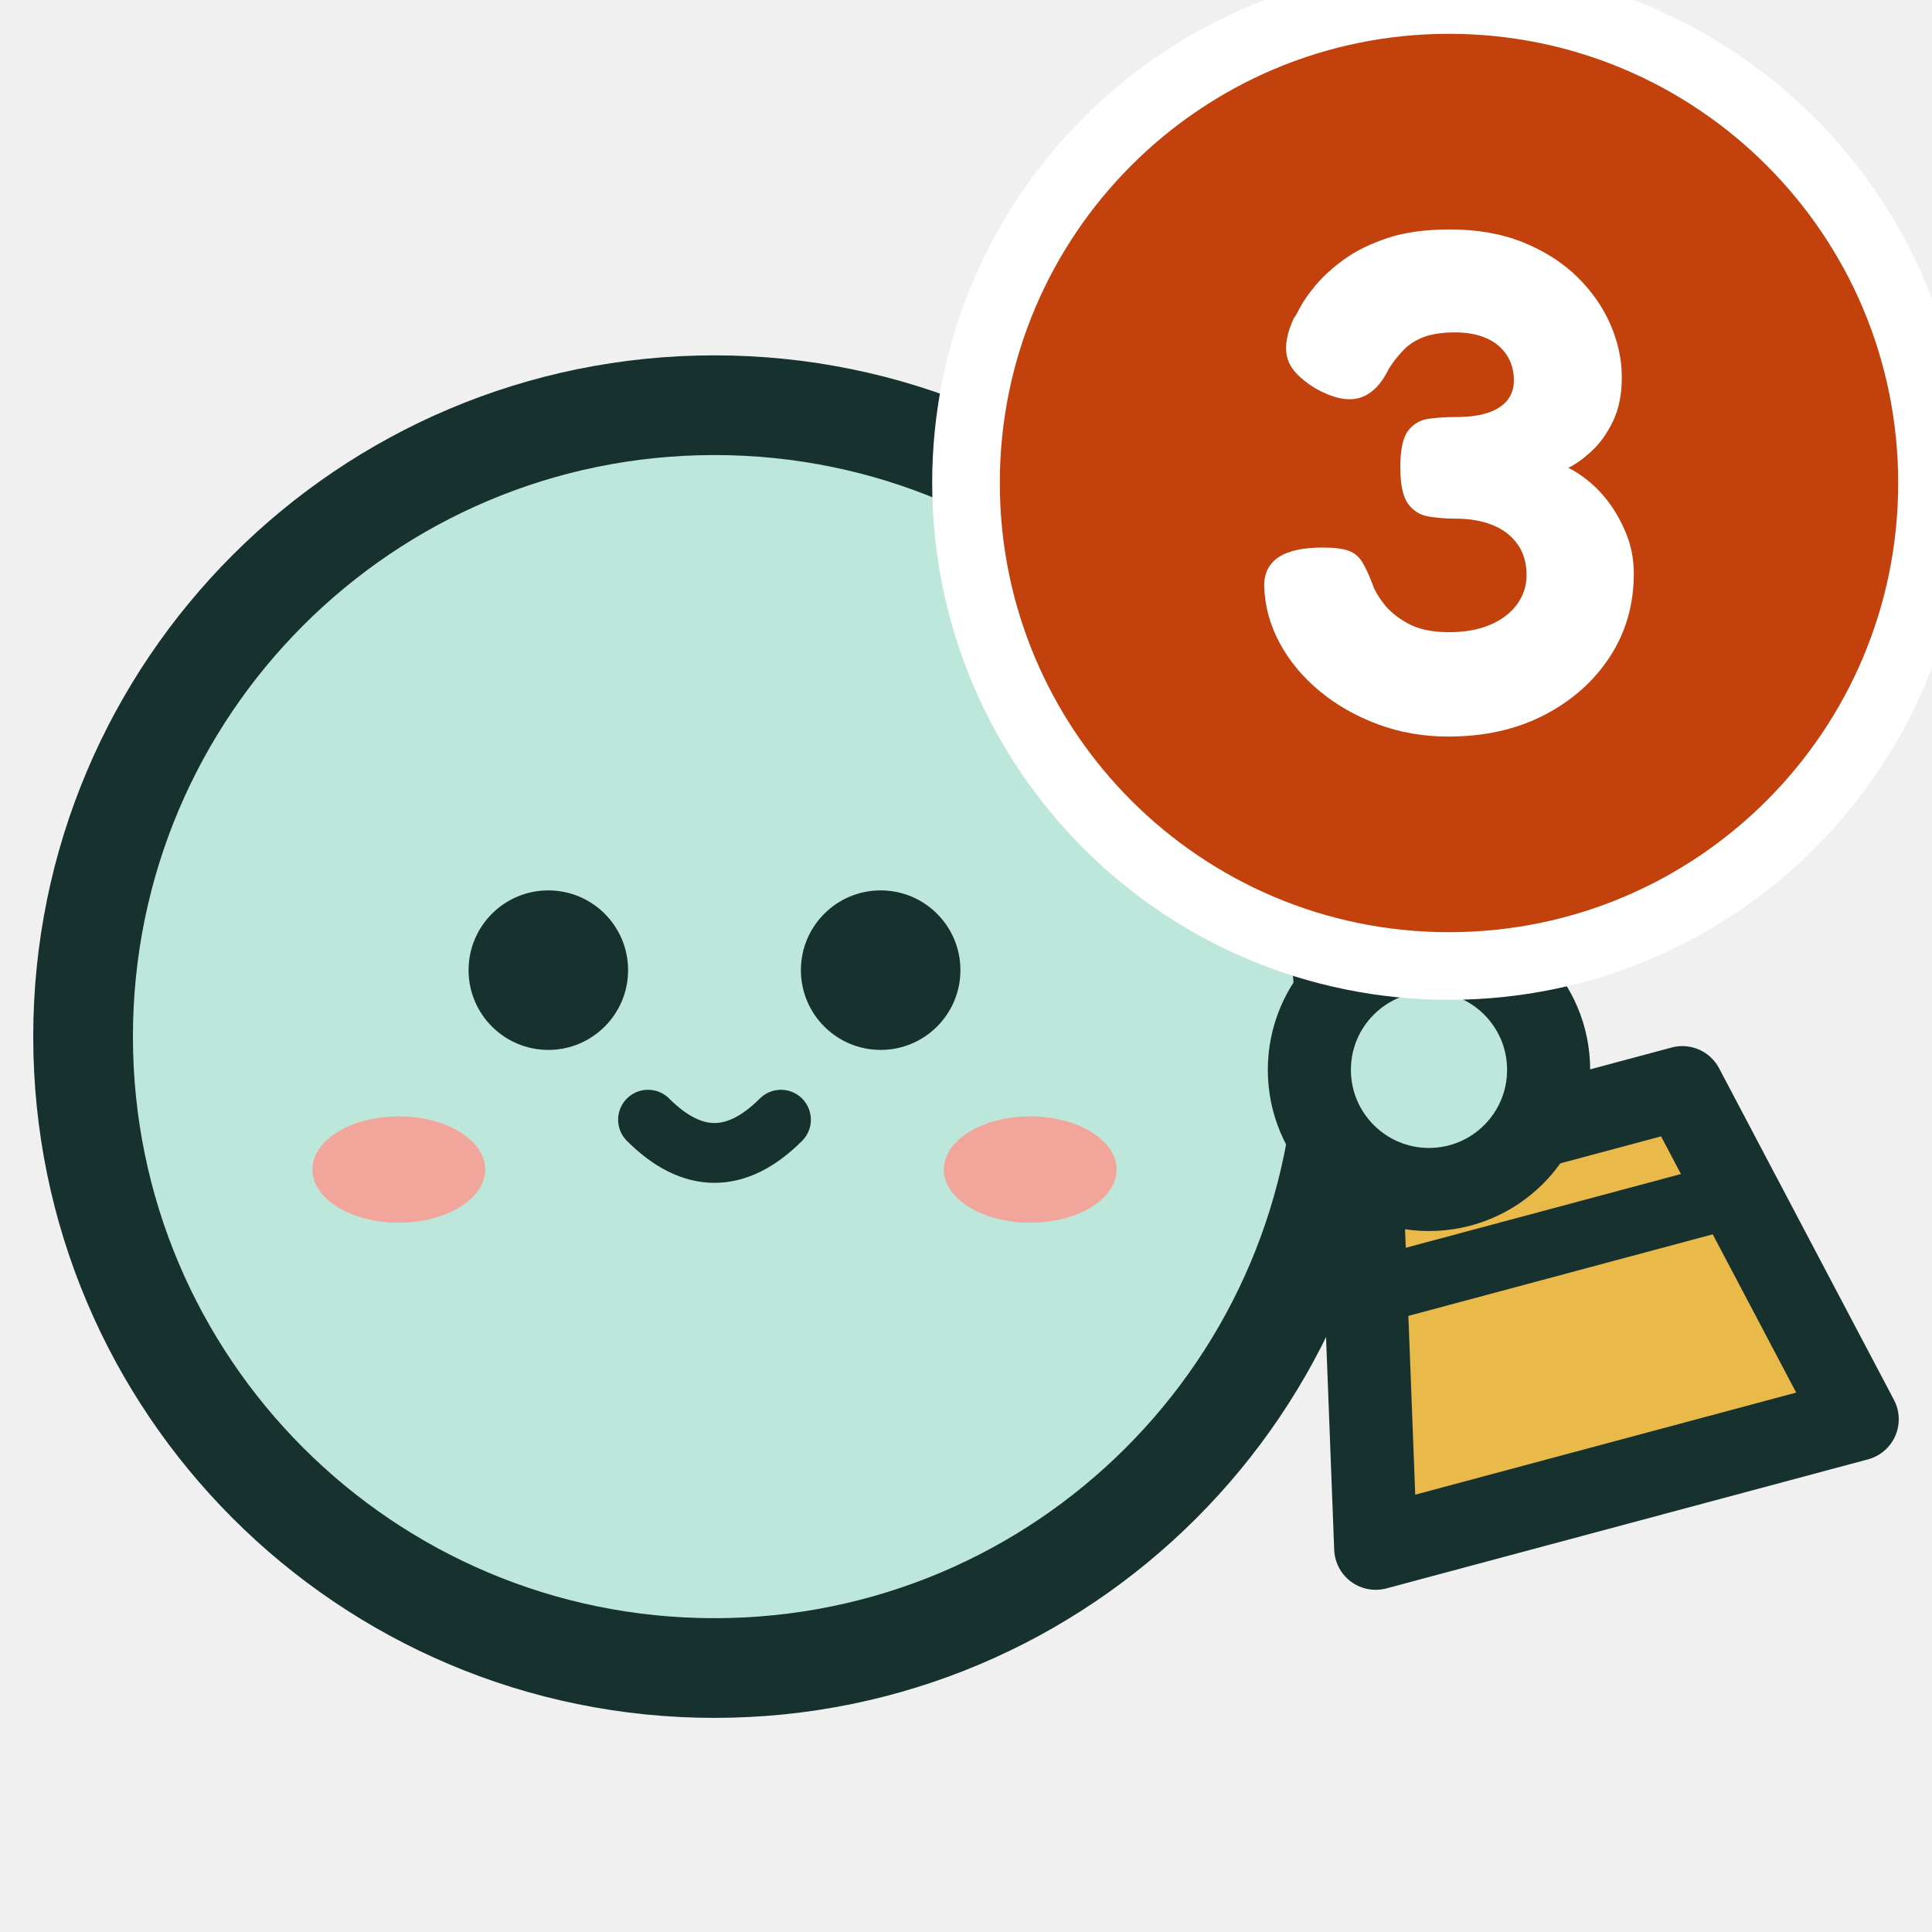
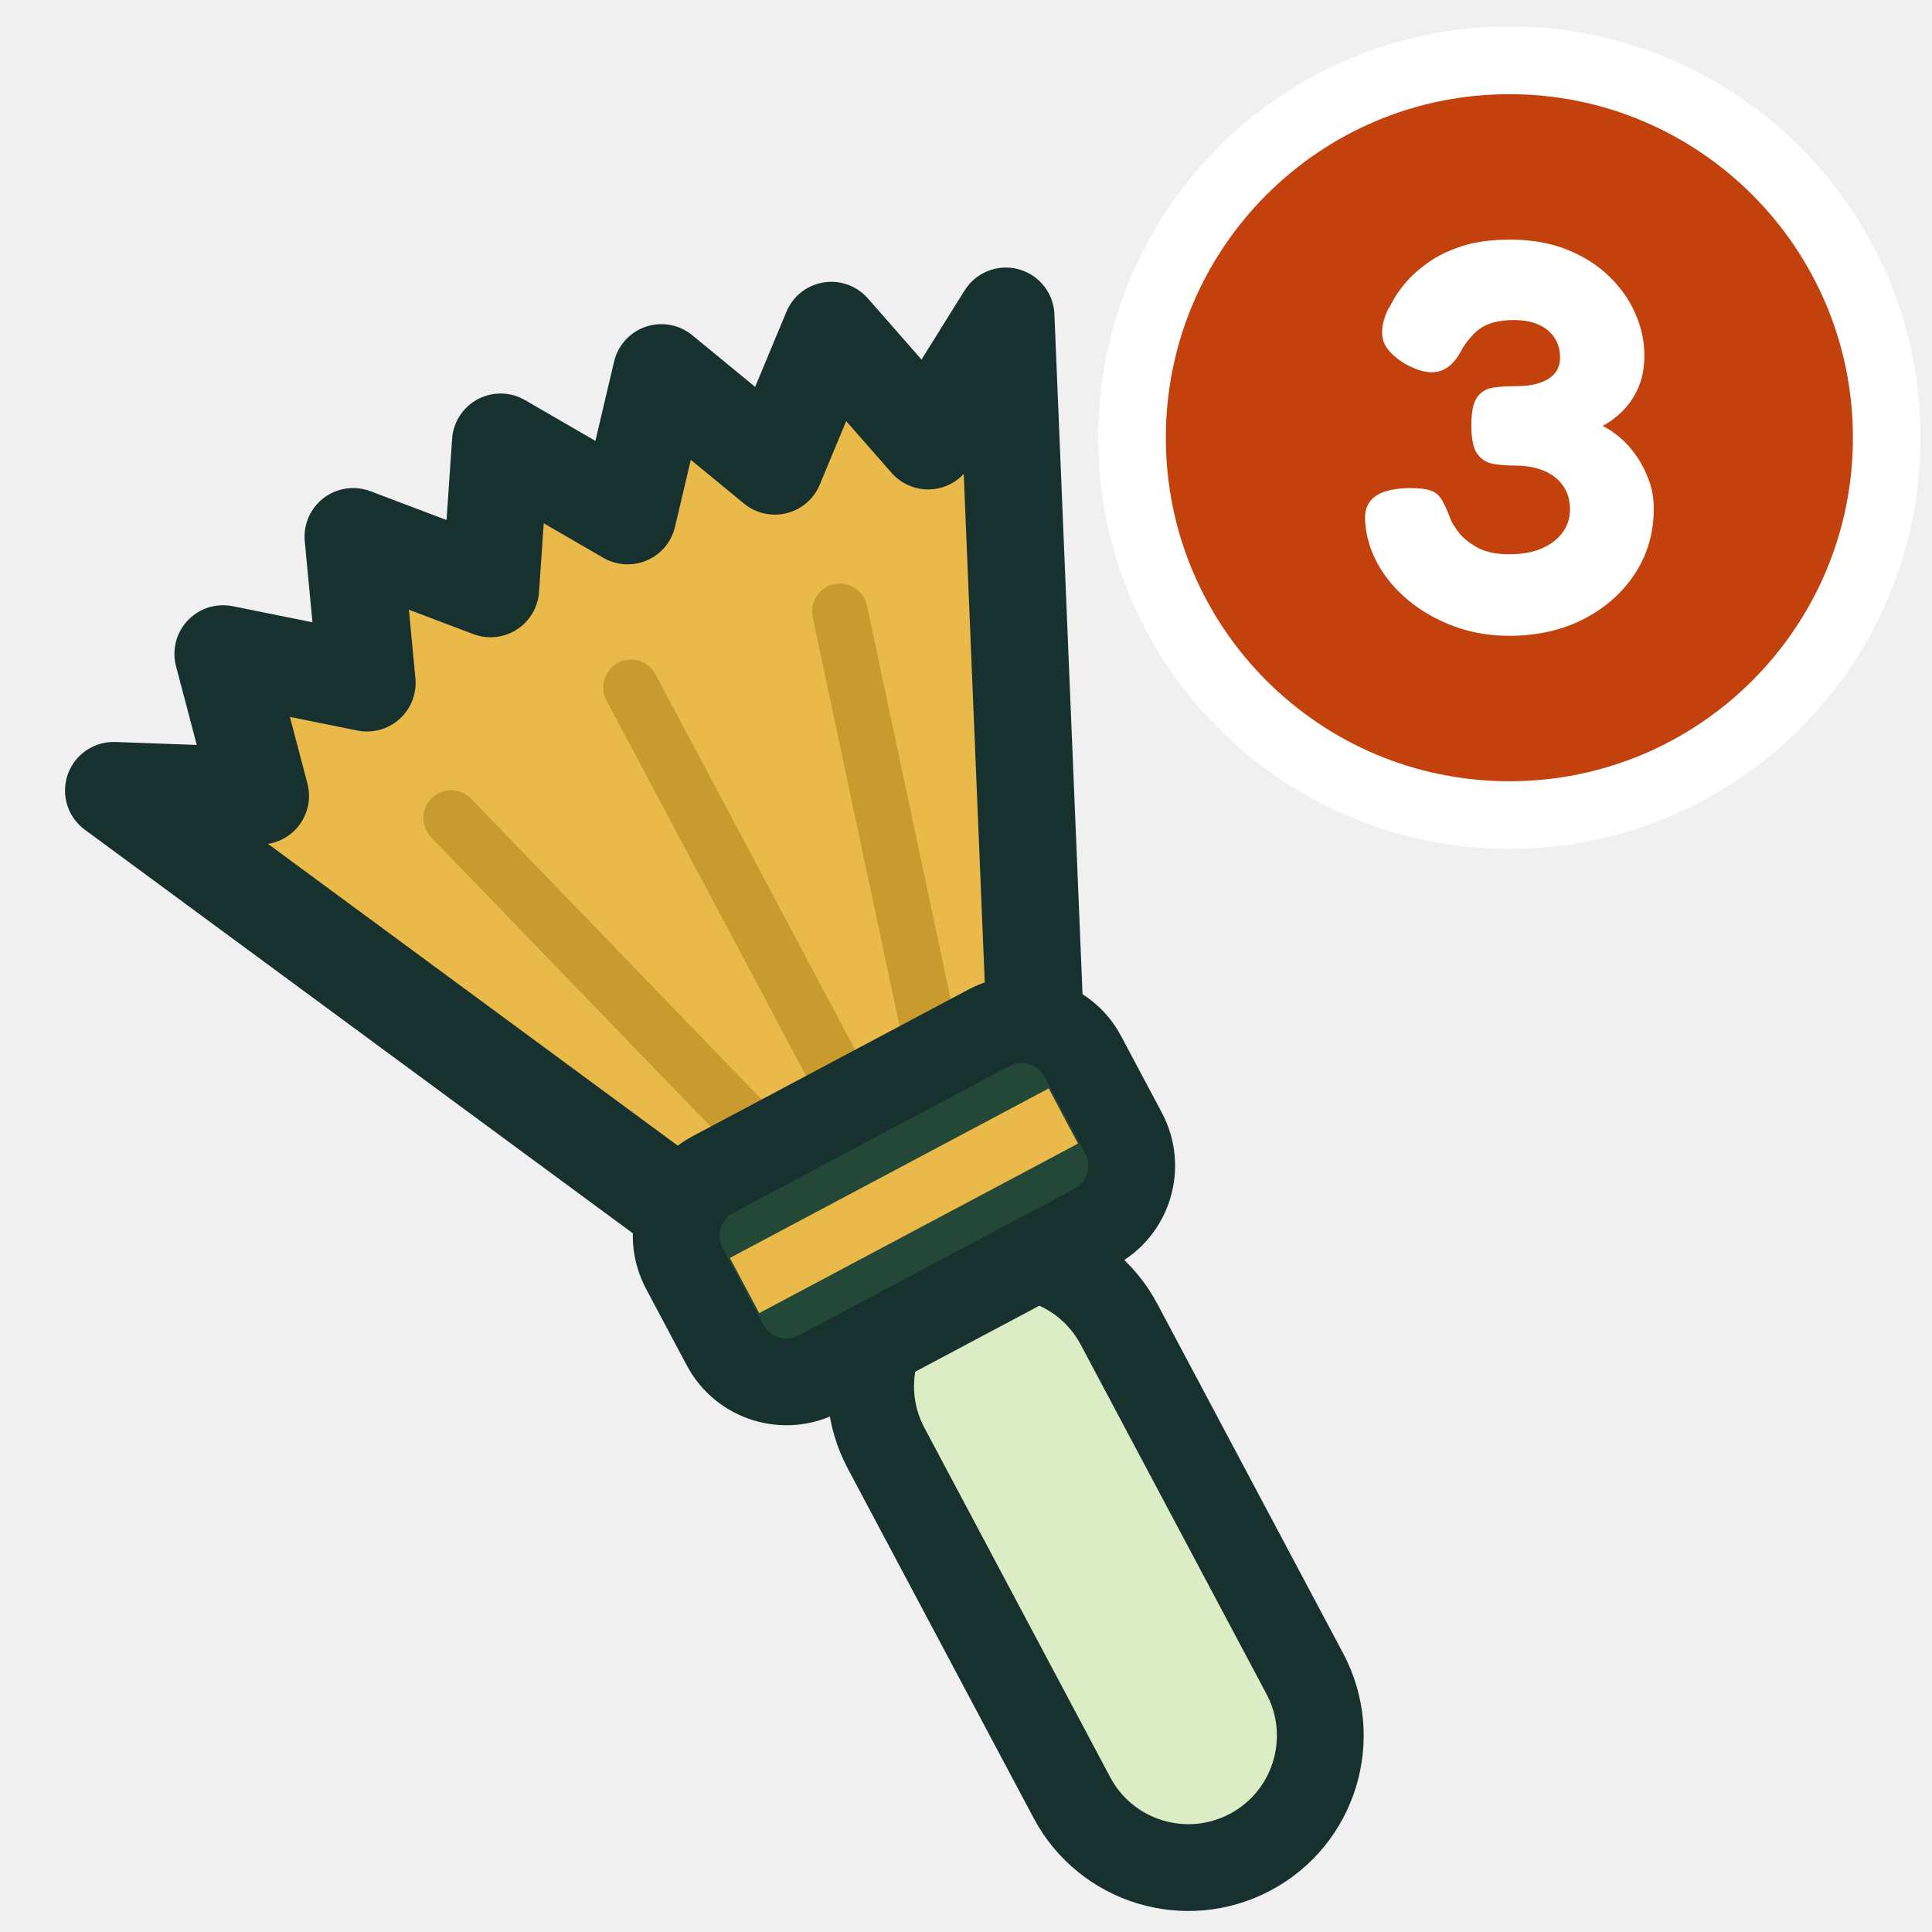
- <svg xmlns="http://www.w3.org/2000/svg" width="232.542" height="232.542" viewBox="5.5 6.807 58.136 58.136" role="img" aria-label="Sweepling">
+ <svg xmlns="http://www.w3.org/2000/svg" width="256" height="256" viewBox="0 0 64 64" role="img" aria-label="Sweepling">
  <g>
-     <g transform="translate(50 36) rotate(-15)">
-       <line x1="0" y1="-22" x2="0" y2="5" stroke="#B07A3B" stroke-width="3" stroke-linecap="round" />
-       <path d="M-5 5H5L7.5 16H-7.5Z" fill="#E9B949" stroke="#17312E" stroke-width="2.5" stroke-linejoin="round" />
-       <line x1="-5.5" y1="8.5" x2="5.5" y2="8.5" stroke="#17312E" stroke-width="2" />
+     <g transform="translate(29 38) rotate(-28) scale(1.15)">
+       <rect x="-3.8" y="4" width="7.6" height="19" rx="3.8" fill="#DCECC4" stroke="#17312E" stroke-width="2.5" />
+       <path d="M-5.5 -0.5L-14.554 -19.371L-10.892 -17.251L-9.922 -21.369L-6.653 -18.683L-5.028 -22.59L-2.237 -19.409L0 -23L2.237 -19.409L5.028 -22.59L6.653 -18.683L9.922 -21.369L10.892 -17.251L14.554 -19.371L5.5 -0.5Z" fill="#E9B949" stroke="#17312E" stroke-width="2.8" stroke-linejoin="round" />
+       <path d="M-2.205 0.31L-6.34 -14.109" stroke="#C99A2E" stroke-width="1.6" stroke-linecap="round" />
+       <path d="M0 0L0 -15" stroke="#C99A2E" stroke-width="1.6" stroke-linecap="round" />
+       <path d="M2.205 0.31L6.34 -14.109" stroke="#C99A2E" stroke-width="1.6" stroke-linecap="round" />
+       <rect x="-6.5" y="-1.5" width="13" height="6.5" rx="2" fill="#244838" stroke="#17312E" stroke-width="2.5" />
+       <path d="M-5.2 1.75H5.2" stroke="#E9B949" stroke-width="1.8" />
    </g>
-     <circle cx="27" cy="38" r="19" fill="#BDE7DA" stroke="#17312E" stroke-width="3" />
-     <circle cx="22" cy="36" r="2.4" fill="#17312E" />
-     <circle cx="32" cy="36" r="2.4" fill="#17312E" />
-     <path d="M25 40.5Q27 42.5 29 40.5" fill="none" stroke="#17312E" stroke-width="1.8" stroke-linecap="round" />
-     <ellipse cx="17.5" cy="42" rx="2.6" ry="1.6" fill="#F2A69B" />
-     <ellipse cx="36.5" cy="42" rx="2.6" ry="1.6" fill="#F2A69B" />
-     <circle cx="48.5" cy="39" r="3.6" fill="#BDE7DA" stroke="#17312E" stroke-width="2.5" />
  </g>
-   <circle cx="49.102" cy="21.341" r="14.534" fill="#C2410C" stroke="#FFFFFF" stroke-width="2.035" />
-   <path d="M49.08 28.971Q47.956 28.971 46.958 28.6Q45.96 28.228 45.196 27.592Q44.432 26.955 43.997 26.138Q43.562 25.321 43.541 24.429Q43.541 23.283 45.302 23.283Q45.812 23.283 46.077 23.379Q46.342 23.474 46.491 23.718Q46.64 23.962 46.809 24.408Q46.873 24.62 47.128 24.96Q47.382 25.299 47.86 25.565Q48.338 25.83 49.102 25.83Q49.823 25.83 50.343 25.607Q50.863 25.384 51.15 24.992Q51.436 24.599 51.436 24.111Q51.436 23.559 51.16 23.177Q50.885 22.795 50.407 22.604Q49.929 22.413 49.293 22.413Q48.868 22.413 48.486 22.349Q48.104 22.285 47.871 21.967Q47.637 21.649 47.637 20.863Q47.637 20.078 47.871 19.77Q48.104 19.463 48.486 19.409Q48.868 19.356 49.314 19.356Q49.887 19.356 50.269 19.229Q50.651 19.102 50.853 18.858Q51.054 18.614 51.054 18.253Q51.054 17.807 50.831 17.478Q50.609 17.149 50.216 16.979Q49.823 16.809 49.293 16.809Q48.72 16.809 48.348 16.947Q47.977 17.085 47.733 17.34Q47.489 17.595 47.298 17.892Q46.937 18.635 46.396 18.783Q45.854 18.932 45.069 18.486Q44.347 18.04 44.231 17.552Q44.114 17.064 44.432 16.385Q44.475 16.343 44.623 16.056Q44.772 15.769 45.101 15.377Q45.43 14.984 45.96 14.602Q46.491 14.22 47.266 13.965Q48.04 13.711 49.123 13.711Q50.375 13.711 51.341 14.103Q52.307 14.496 52.965 15.143Q53.623 15.791 53.962 16.576Q54.302 17.361 54.302 18.168Q54.302 18.932 54.036 19.484Q53.771 20.036 53.389 20.386Q53.007 20.736 52.689 20.885Q53.007 21.033 53.357 21.33Q53.707 21.627 53.994 22.041Q54.28 22.455 54.472 22.965Q54.663 23.474 54.663 24.068Q54.663 25.469 53.941 26.573Q53.219 27.677 51.967 28.324Q50.715 28.971 49.08 28.971Z" fill="#FFFFFF" />
+   <circle cx="50" cy="14.5" r="12.5" fill="#C2410C" stroke="#FFFFFF" stroke-width="2.24" />
+   <path d="M49.982 21.062Q49.014 21.062 48.156 20.743Q47.298 20.424 46.641 19.876Q45.984 19.328 45.61 18.626Q45.236 17.923 45.217 17.156Q45.217 16.17 46.732 16.17Q47.171 16.17 47.399 16.252Q47.627 16.335 47.755 16.545Q47.882 16.754 48.029 17.138Q48.083 17.32 48.302 17.612Q48.521 17.904 48.932 18.133Q49.343 18.361 50 18.361Q50.621 18.361 51.068 18.169Q51.515 17.977 51.762 17.64Q52.008 17.302 52.008 16.882Q52.008 16.408 51.771 16.079Q51.533 15.75 51.123 15.586Q50.712 15.422 50.164 15.422Q49.799 15.422 49.471 15.367Q49.142 15.312 48.941 15.039Q48.74 14.765 48.74 14.089Q48.74 13.414 48.941 13.149Q49.142 12.884 49.471 12.839Q49.799 12.793 50.183 12.793Q50.675 12.793 51.004 12.684Q51.333 12.574 51.506 12.364Q51.679 12.154 51.679 11.844Q51.679 11.461 51.488 11.178Q51.296 10.895 50.958 10.749Q50.621 10.603 50.164 10.603Q49.671 10.603 49.352 10.721Q49.033 10.84 48.823 11.059Q48.613 11.278 48.448 11.534Q48.138 12.173 47.673 12.3Q47.207 12.428 46.532 12.045Q45.911 11.661 45.811 11.242Q45.71 10.822 45.984 10.238Q46.021 10.201 46.148 9.955Q46.276 9.708 46.559 9.37Q46.842 9.033 47.298 8.704Q47.755 8.376 48.421 8.157Q49.087 7.938 50.018 7.938Q51.095 7.938 51.926 8.275Q52.756 8.613 53.322 9.17Q53.888 9.726 54.18 10.402Q54.472 11.077 54.472 11.771Q54.472 12.428 54.244 12.903Q54.016 13.377 53.687 13.679Q53.359 13.98 53.085 14.108Q53.359 14.235 53.66 14.491Q53.961 14.746 54.208 15.102Q54.454 15.458 54.618 15.896Q54.783 16.335 54.783 16.846Q54.783 18.051 54.162 19Q53.541 19.949 52.464 20.506Q51.387 21.062 49.982 21.062Z" fill="#FFFFFF" />
</svg>
